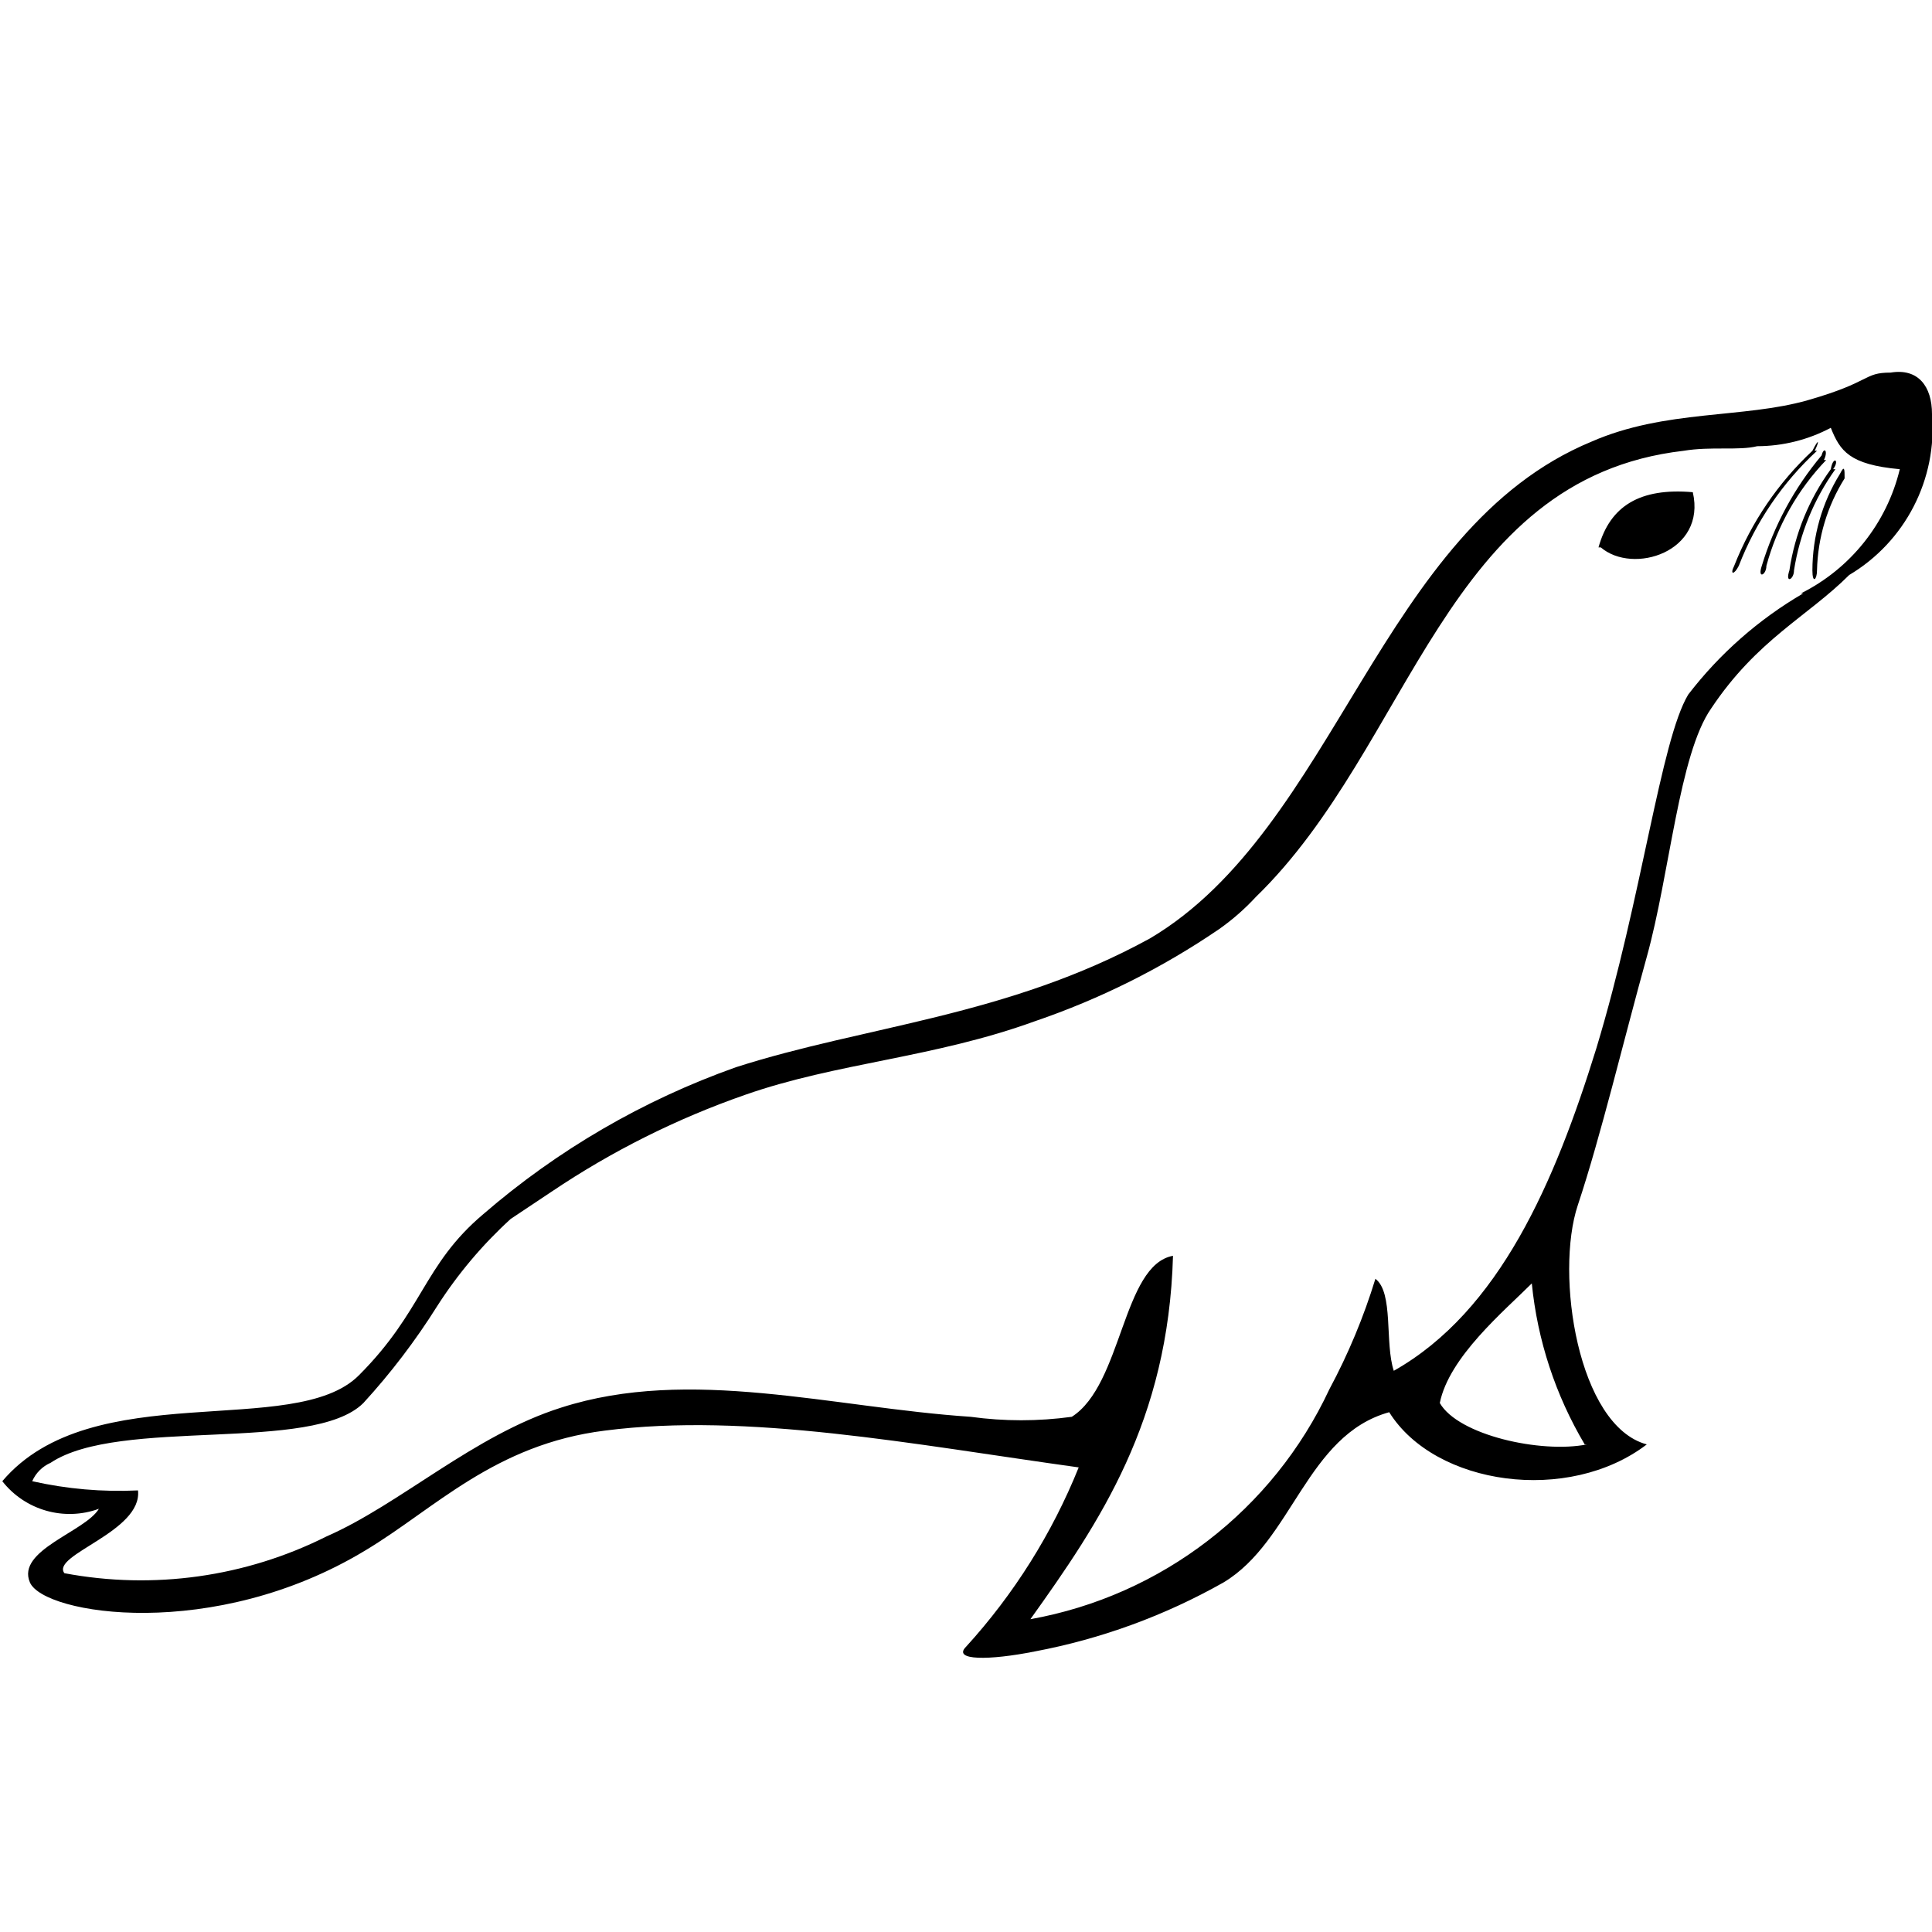
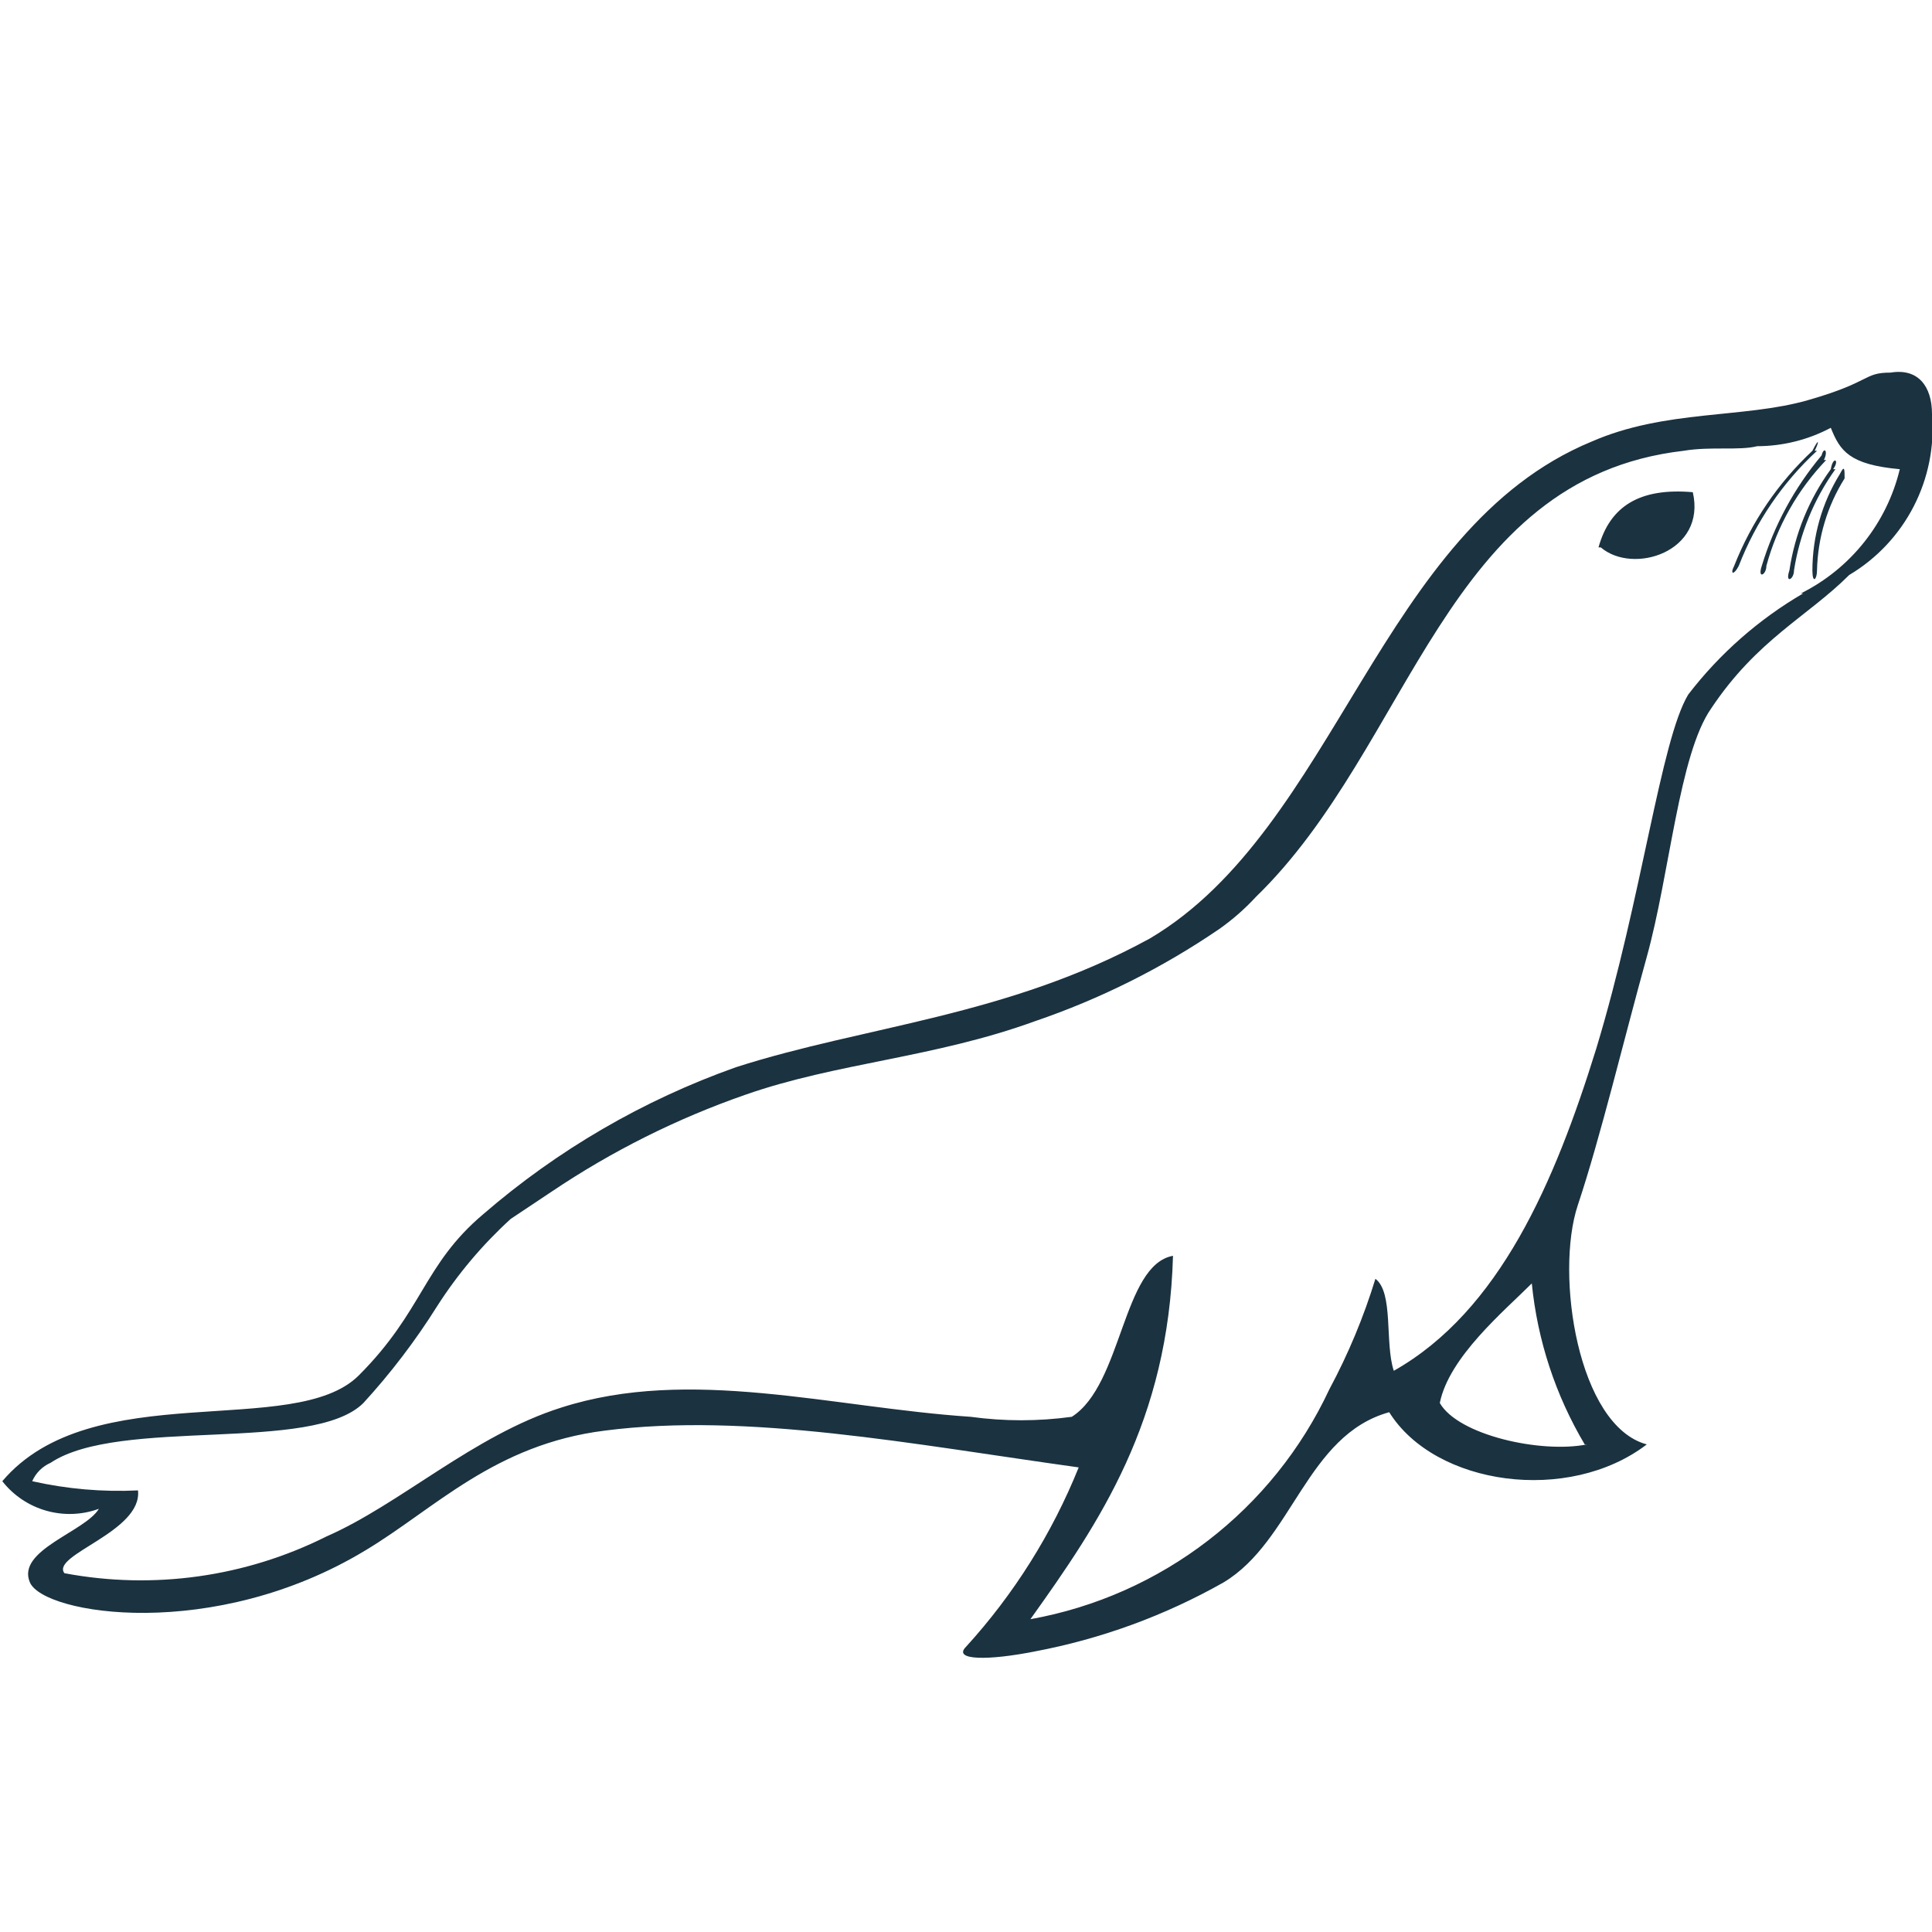
<svg xmlns="http://www.w3.org/2000/svg" viewBox="0 0 42 42">
-   <path d="M42 9c0-.6-.3-1-.9-.9-.6 0-.4.2-1.8.6s-3.1.2-4.7.9C30 11.5 29.05 18 25 20.4c-3.1 1.7-6.2 1.9-9 2.8a17.18 17.18 0 0 0-5.5 3.2c-1.3 1.1-1.3 2.1-2.7 3.5S2 29.9.05 32.2a1.86 1.86 0 0 0 2.1.6c-.3.5-1.8.9-1.5 1.6s4 1.3 7.3-.7c1.5-.9 2.8-2.3 5.2-2.6 3.1-.4 6.7.3 10.3.8A13 13 0 0 1 21 35.8c-.3.3.5.3 1.5.1a13.35 13.35 0 0 0 4.1-1.5c1.5-.9 1.8-3.2 3.6-3.7 1 1.6 3.9 2 5.6.7-1.5-.4-2-3.7-1.5-5.2s1-3.6 1.5-5.4.7-4.4 1.4-5.4c1-1.5 2.1-2 3-2.9A3.71 3.71 0 0 0 42 9zm-7.5 22.4c-1 .2-2.8-.2-3.2-.9.2-1 1.4-2 2-2.6a8.5 8.5 0 0 0 1.15 3.5zm4.7-18.5a8.62 8.62 0 0 0-2.5 2.2c-.6 1-1 4.4-2 7.7-.9 2.9-2.1 5.7-4.4 7-.2-.6 0-1.7-.4-2a13.32 13.32 0 0 1-1 2.4 8.91 8.91 0 0 1-6.5 5c1.5-2.1 3-4.3 3.1-7.9-1.1.2-1.1 2.8-2.2 3.5a8.09 8.09 0 0 1-2.2 0c-3-.2-6.1-1.1-8.9-.2-1.9.6-3.5 2.1-5.1 2.8a9 9 0 0 1-5.7.8c-.3-.4 1.7-.9 1.6-1.8a8.58 8.58 0 0 1-2.3-.2.78.78 0 0 1 .4-.4c1.5-1 5.7-.2 6.8-1.3a14.62 14.62 0 0 0 1.6-2.1 9.5 9.5 0 0 1 1.6-1.9l.9-.6a18.33 18.33 0 0 1 4.2-2.1c2-.7 4.1-.8 6.3-1.6a16.64 16.64 0 0 0 4-2 5 5 0 0 0 .8-.7c3.4-3.3 4.1-9.1 9.3-9.7.6-.1 1.2 0 1.6-.1a3.43 3.43 0 0 0 1.6-.4c.2.5.4.8 1.5.9a4.09 4.09 0 0 1-2.15 2.7zm-4.4-1c.7.6 2.3.1 2-1.2-1.15-.1-1.8.3-2.05 1.2zm5.3-1.5a3.93 3.93 0 0 0-.6 2c0 .2-.1.3-.1 0a4 4 0 0 1 .6-2.1c.1-.2.1-.1.1.1zm-.2-.2a5.14 5.14 0 0 0-.9 2.2c0 .2-.2.3-.1 0a5 5 0 0 1 .9-2.2c.05-.3.2-.2.05 0zm-.2-.2a5.34 5.34 0 0 0-1.3 2.3c0 .2-.2.3-.1 0a6.81 6.81 0 0 1 1.3-2.4c.05-.2.15-.1.05.1zm-.2-.2a6.68 6.68 0 0 0-1.7 2.5c-.1.2-.2.2-.1 0a6.87 6.87 0 0 1 1.7-2.5c.15-.3.15-.2.05 0z" />
+   <path fill="#1B3240" d="M42 9c0-.6-.3-1-.9-.9-.6 0-.4.2-1.8.6s-3.1.2-4.7.9C30 11.5 29.05 18 25 20.4c-3.1 1.7-6.2 1.9-9 2.8a17.18 17.18 0 0 0-5.5 3.2c-1.3 1.1-1.3 2.1-2.7 3.5S2 29.9.05 32.2a1.86 1.86 0 0 0 2.1.6c-.3.5-1.8.9-1.5 1.6s4 1.3 7.3-.7c1.5-.9 2.8-2.3 5.2-2.6 3.1-.4 6.7.3 10.3.8A13 13 0 0 1 21 35.8c-.3.3.5.3 1.5.1a13.35 13.35 0 0 0 4.1-1.5c1.5-.9 1.8-3.2 3.6-3.7 1 1.6 3.9 2 5.6.7-1.5-.4-2-3.7-1.5-5.2s1-3.6 1.5-5.4.7-4.4 1.4-5.4c1-1.5 2.1-2 3-2.9A3.71 3.71 0 0 0 42 9zm-7.5 22.4c-1 .2-2.8-.2-3.2-.9.2-1 1.4-2 2-2.6a8.5 8.5 0 0 0 1.15 3.5zm4.7-18.5a8.62 8.62 0 0 0-2.5 2.2c-.6 1-1 4.4-2 7.7-.9 2.9-2.1 5.7-4.4 7-.2-.6 0-1.7-.4-2a13.32 13.32 0 0 1-1 2.4 8.91 8.91 0 0 1-6.5 5c1.5-2.1 3-4.3 3.1-7.9-1.1.2-1.1 2.8-2.2 3.5a8.09 8.09 0 0 1-2.2 0c-3-.2-6.1-1.1-8.9-.2-1.9.6-3.5 2.1-5.1 2.8a9 9 0 0 1-5.7.8c-.3-.4 1.7-.9 1.6-1.8a8.58 8.58 0 0 1-2.3-.2.78.78 0 0 1 .4-.4c1.5-1 5.7-.2 6.8-1.3a14.62 14.62 0 0 0 1.6-2.1 9.5 9.5 0 0 1 1.6-1.9l.9-.6a18.33 18.33 0 0 1 4.2-2.1c2-.7 4.1-.8 6.3-1.6a16.64 16.64 0 0 0 4-2 5 5 0 0 0 .8-.7c3.4-3.3 4.1-9.1 9.3-9.7.6-.1 1.2 0 1.6-.1a3.43 3.43 0 0 0 1.6-.4c.2.5.4.8 1.5.9a4.09 4.09 0 0 1-2.15 2.7zm-4.4-1c.7.6 2.3.1 2-1.2-1.15-.1-1.8.3-2.05 1.2zm5.3-1.5a3.93 3.93 0 0 0-.6 2c0 .2-.1.3-.1 0a4 4 0 0 1 .6-2.1c.1-.2.1-.1.1.1zm-.2-.2a5.14 5.14 0 0 0-.9 2.2c0 .2-.2.3-.1 0a5 5 0 0 1 .9-2.2c.05-.3.2-.2.05 0zm-.2-.2a5.34 5.34 0 0 0-1.3 2.3c0 .2-.2.3-.1 0a6.81 6.81 0 0 1 1.3-2.4c.05-.2.15-.1.05.1zm-.2-.2a6.68 6.68 0 0 0-1.7 2.5c-.1.2-.2.2-.1 0a6.87 6.87 0 0 1 1.7-2.5c.15-.3.15-.2.05 0z" />
</svg>
